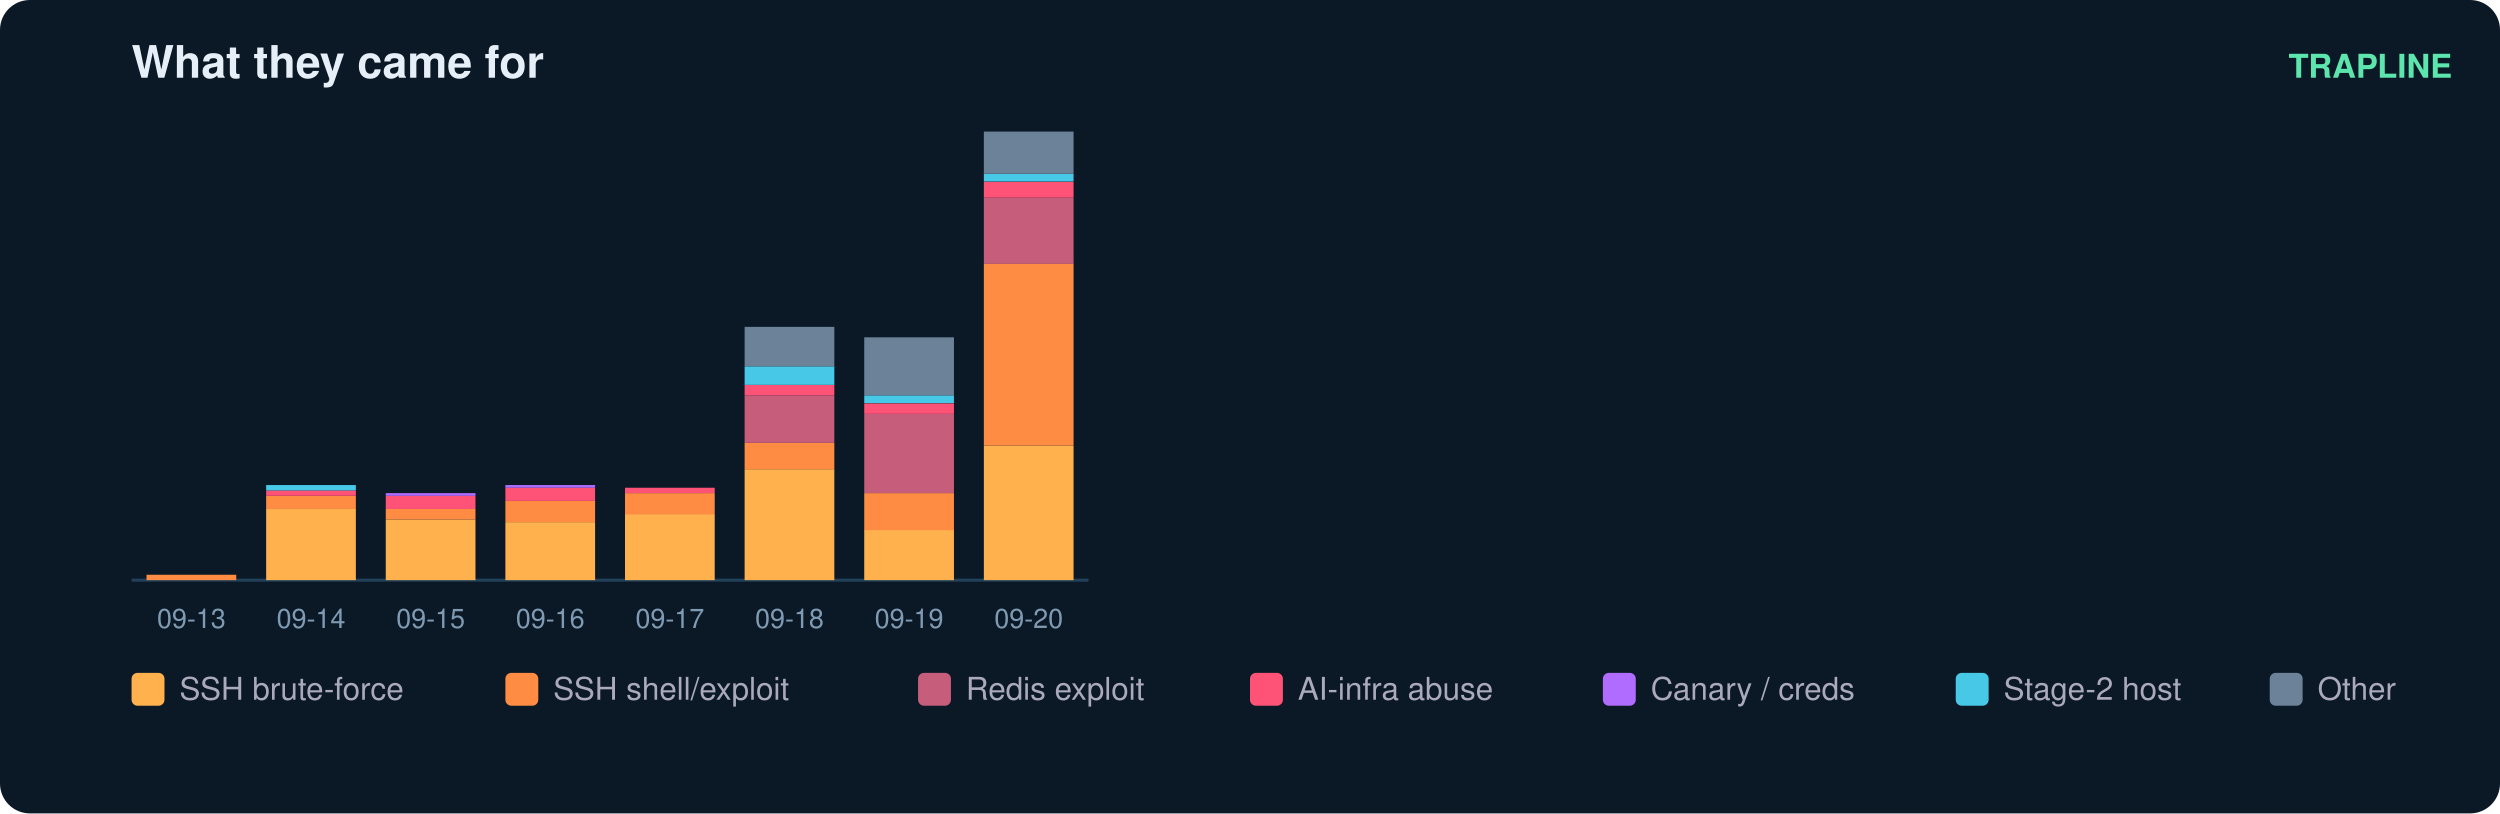
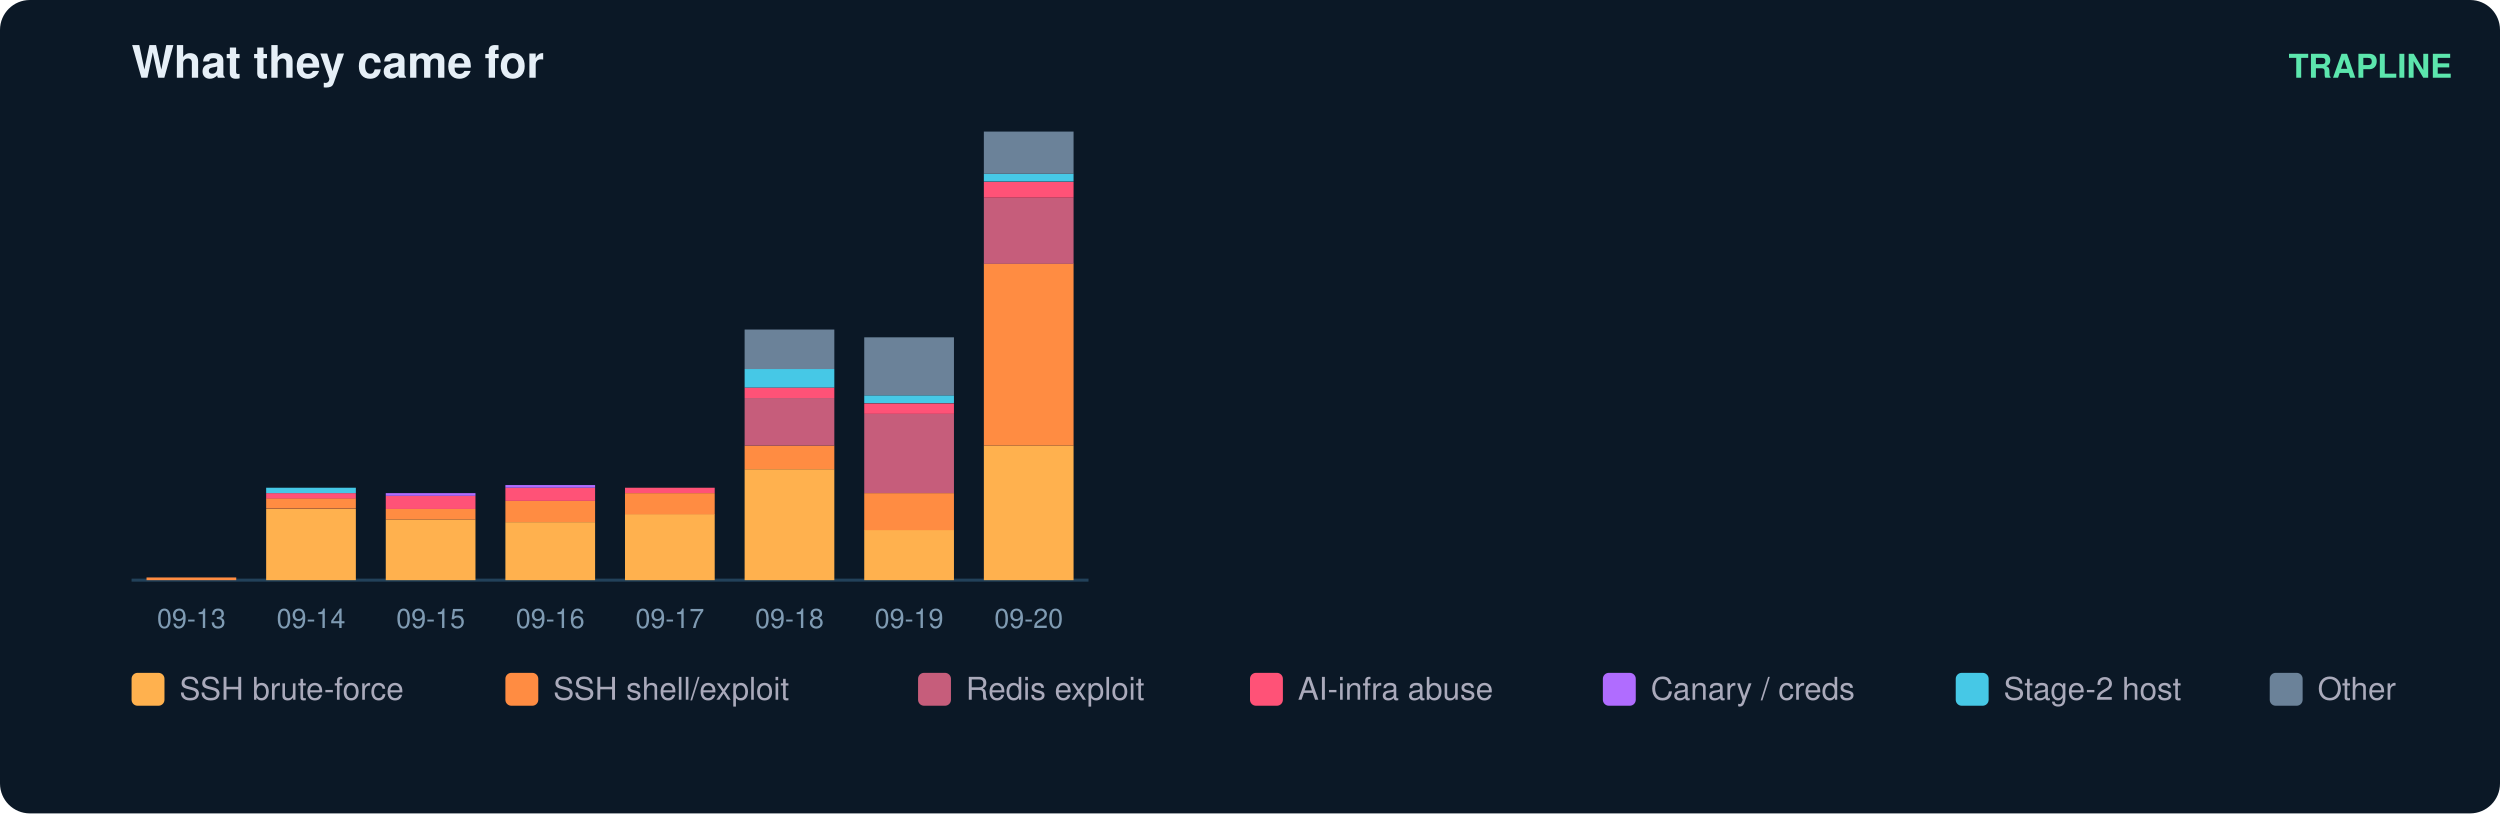
<svg xmlns="http://www.w3.org/2000/svg" width="836" height="272" viewBox="0 0 836 272" font-family="ui-sans-serif,Segoe UI,Helvetica,Arial">
  <rect width="836" height="272" rx="10" fill="#0b1826" />
  <text x="44" y="26" fill="#e6eff7" font-size="15" font-weight="700">What they came for</text>
  <text x="820" y="26" fill="#5ce6ad" font-size="11" text-anchor="end" font-weight="600">TRAPLINE</text>
  <line x1="44" y1="194" x2="364" y2="194" stroke="#22415a" />
-   <rect x="49" y="192.2" width="30" height="1.8" fill="#ff8c42" />
+   <rect x="49" y="193.1" width="30" height="0.9" fill="#ff8c42" />
  <text x="64.0" y="210.0" fill="#7f9bb3" font-size="9" text-anchor="middle">09-13</text>
  <rect x="89" y="170.2" width="30" height="23.8" fill="#ffb14e" />
-   <rect x="89" y="165.8" width="30" height="4.4" fill="#ff8c42" />
-   <rect x="89" y="164.0" width="30" height="1.8" fill="#ff5277" />
-   <rect x="89" y="162.2" width="30" height="1.8" fill="#46c8e6" />
+   <rect x="89" y="166.6" width="30" height="3.5" fill="#ff8c42" />
+   <rect x="89" y="164.9" width="30" height="1.8" fill="#ff5277" />
+   <rect x="89" y="163.1" width="30" height="1.8" fill="#46c8e6" />
  <text x="104.0" y="210.0" fill="#7f9bb3" font-size="9" text-anchor="middle">09-14</text>
  <rect x="129" y="173.7" width="30" height="20.3" fill="#ffb14e" />
  <rect x="129" y="170.2" width="30" height="3.5" fill="#ff8c42" />
  <rect x="129" y="165.8" width="30" height="4.4" fill="#ff5277" />
  <rect x="129" y="164.9" width="30" height="0.9" fill="#b06cff" />
  <text x="144.0" y="210.0" fill="#7f9bb3" font-size="9" text-anchor="middle">09-15</text>
  <rect x="169" y="174.6" width="30" height="19.4" fill="#ffb14e" />
  <rect x="169" y="167.5" width="30" height="7.1" fill="#ff8c42" />
  <rect x="169" y="163.1" width="30" height="4.4" fill="#ff5277" />
  <rect x="169" y="162.2" width="30" height="0.9" fill="#b06cff" />
  <text x="184.0" y="210.0" fill="#7f9bb3" font-size="9" text-anchor="middle">09-16</text>
  <rect x="209" y="171.9" width="30" height="22.1" fill="#ffb14e" />
  <rect x="209" y="164.9" width="30" height="7.1" fill="#ff8c42" />
  <rect x="209" y="163.1" width="30" height="1.8" fill="#ff5277" />
  <text x="224.0" y="210.0" fill="#7f9bb3" font-size="9" text-anchor="middle">09-17</text>
  <rect x="249" y="156.9" width="30" height="37.1" fill="#ffb14e" />
-   <rect x="249" y="148.1" width="30" height="8.8" fill="#ff8c42" />
-   <rect x="249" y="132.2" width="30" height="15.9" fill="#c65d7b" />
-   <rect x="249" y="128.7" width="30" height="3.5" fill="#ff5277" />
-   <rect x="249" y="122.5" width="30" height="6.2" fill="#46c8e6" />
-   <rect x="249" y="109.3" width="30" height="13.2" fill="#6b8299" />
+   <rect x="249" y="149.0" width="30" height="7.9" fill="#ff8c42" />
+   <rect x="249" y="133.1" width="30" height="15.9" fill="#c65d7b" />
+   <rect x="249" y="129.6" width="30" height="3.5" fill="#ff5277" />
+   <rect x="249" y="123.4" width="30" height="6.2" fill="#46c8e6" />
+   <rect x="249" y="110.2" width="30" height="13.2" fill="#6b8299" />
  <text x="264.0" y="210.0" fill="#7f9bb3" font-size="9" text-anchor="middle">09-18</text>
  <rect x="289" y="177.2" width="30" height="16.8" fill="#ffb14e" />
  <rect x="289" y="164.9" width="30" height="12.4" fill="#ff8c42" />
  <rect x="289" y="138.4" width="30" height="26.5" fill="#c65d7b" />
  <rect x="289" y="134.9" width="30" height="3.5" fill="#ff5277" />
  <rect x="289" y="132.2" width="30" height="2.6" fill="#46c8e6" />
  <rect x="289" y="112.8" width="30" height="19.4" fill="#6b8299" />
  <text x="304.0" y="210.0" fill="#7f9bb3" font-size="9" text-anchor="middle">09-19</text>
  <rect x="329" y="149.0" width="30" height="45.0" fill="#ffb14e" />
  <rect x="329" y="88.1" width="30" height="60.9" fill="#ff8c42" />
  <rect x="329" y="66.1" width="30" height="22.1" fill="#c65d7b" />
  <rect x="329" y="60.8" width="30" height="5.3" fill="#ff5277" />
  <rect x="329" y="58.1" width="30" height="2.6" fill="#46c8e6" />
  <rect x="329" y="44.0" width="30" height="14.1" fill="#6b8299" />
  <text x="344.0" y="210.0" fill="#7f9bb3" font-size="9" text-anchor="middle">09-20</text>
  <rect x="44" y="225" width="11" height="11" rx="2" fill="#ffb14e" />
  <text x="60" y="234" fill="#aab" font-size="10.5">SSH brute-force</text>
  <rect x="169" y="225" width="11" height="11" rx="2" fill="#ff8c42" />
  <text x="185" y="234" fill="#aab" font-size="10.5">SSH shell/exploit</text>
  <rect x="307" y="225" width="11" height="11" rx="2" fill="#c65d7b" />
  <text x="323" y="234" fill="#aab" font-size="10.5">Redis exploit</text>
  <rect x="418" y="225" width="11" height="11" rx="2" fill="#ff5277" />
  <text x="434" y="234" fill="#aab" font-size="10.5">AI-infra abuse</text>
  <rect x="536" y="225" width="11" height="11" rx="2" fill="#b06cff" />
  <text x="552" y="234" fill="#aab" font-size="10.5">Canary / creds</text>
  <rect x="654" y="225" width="11" height="11" rx="2" fill="#46c8e6" />
  <text x="670" y="234" fill="#aab" font-size="10.5">Stage-2 host</text>
  <rect x="759" y="225" width="11" height="11" rx="2" fill="#6b8299" />
  <text x="775" y="234" fill="#aab" font-size="10.5">Other</text>
</svg>
